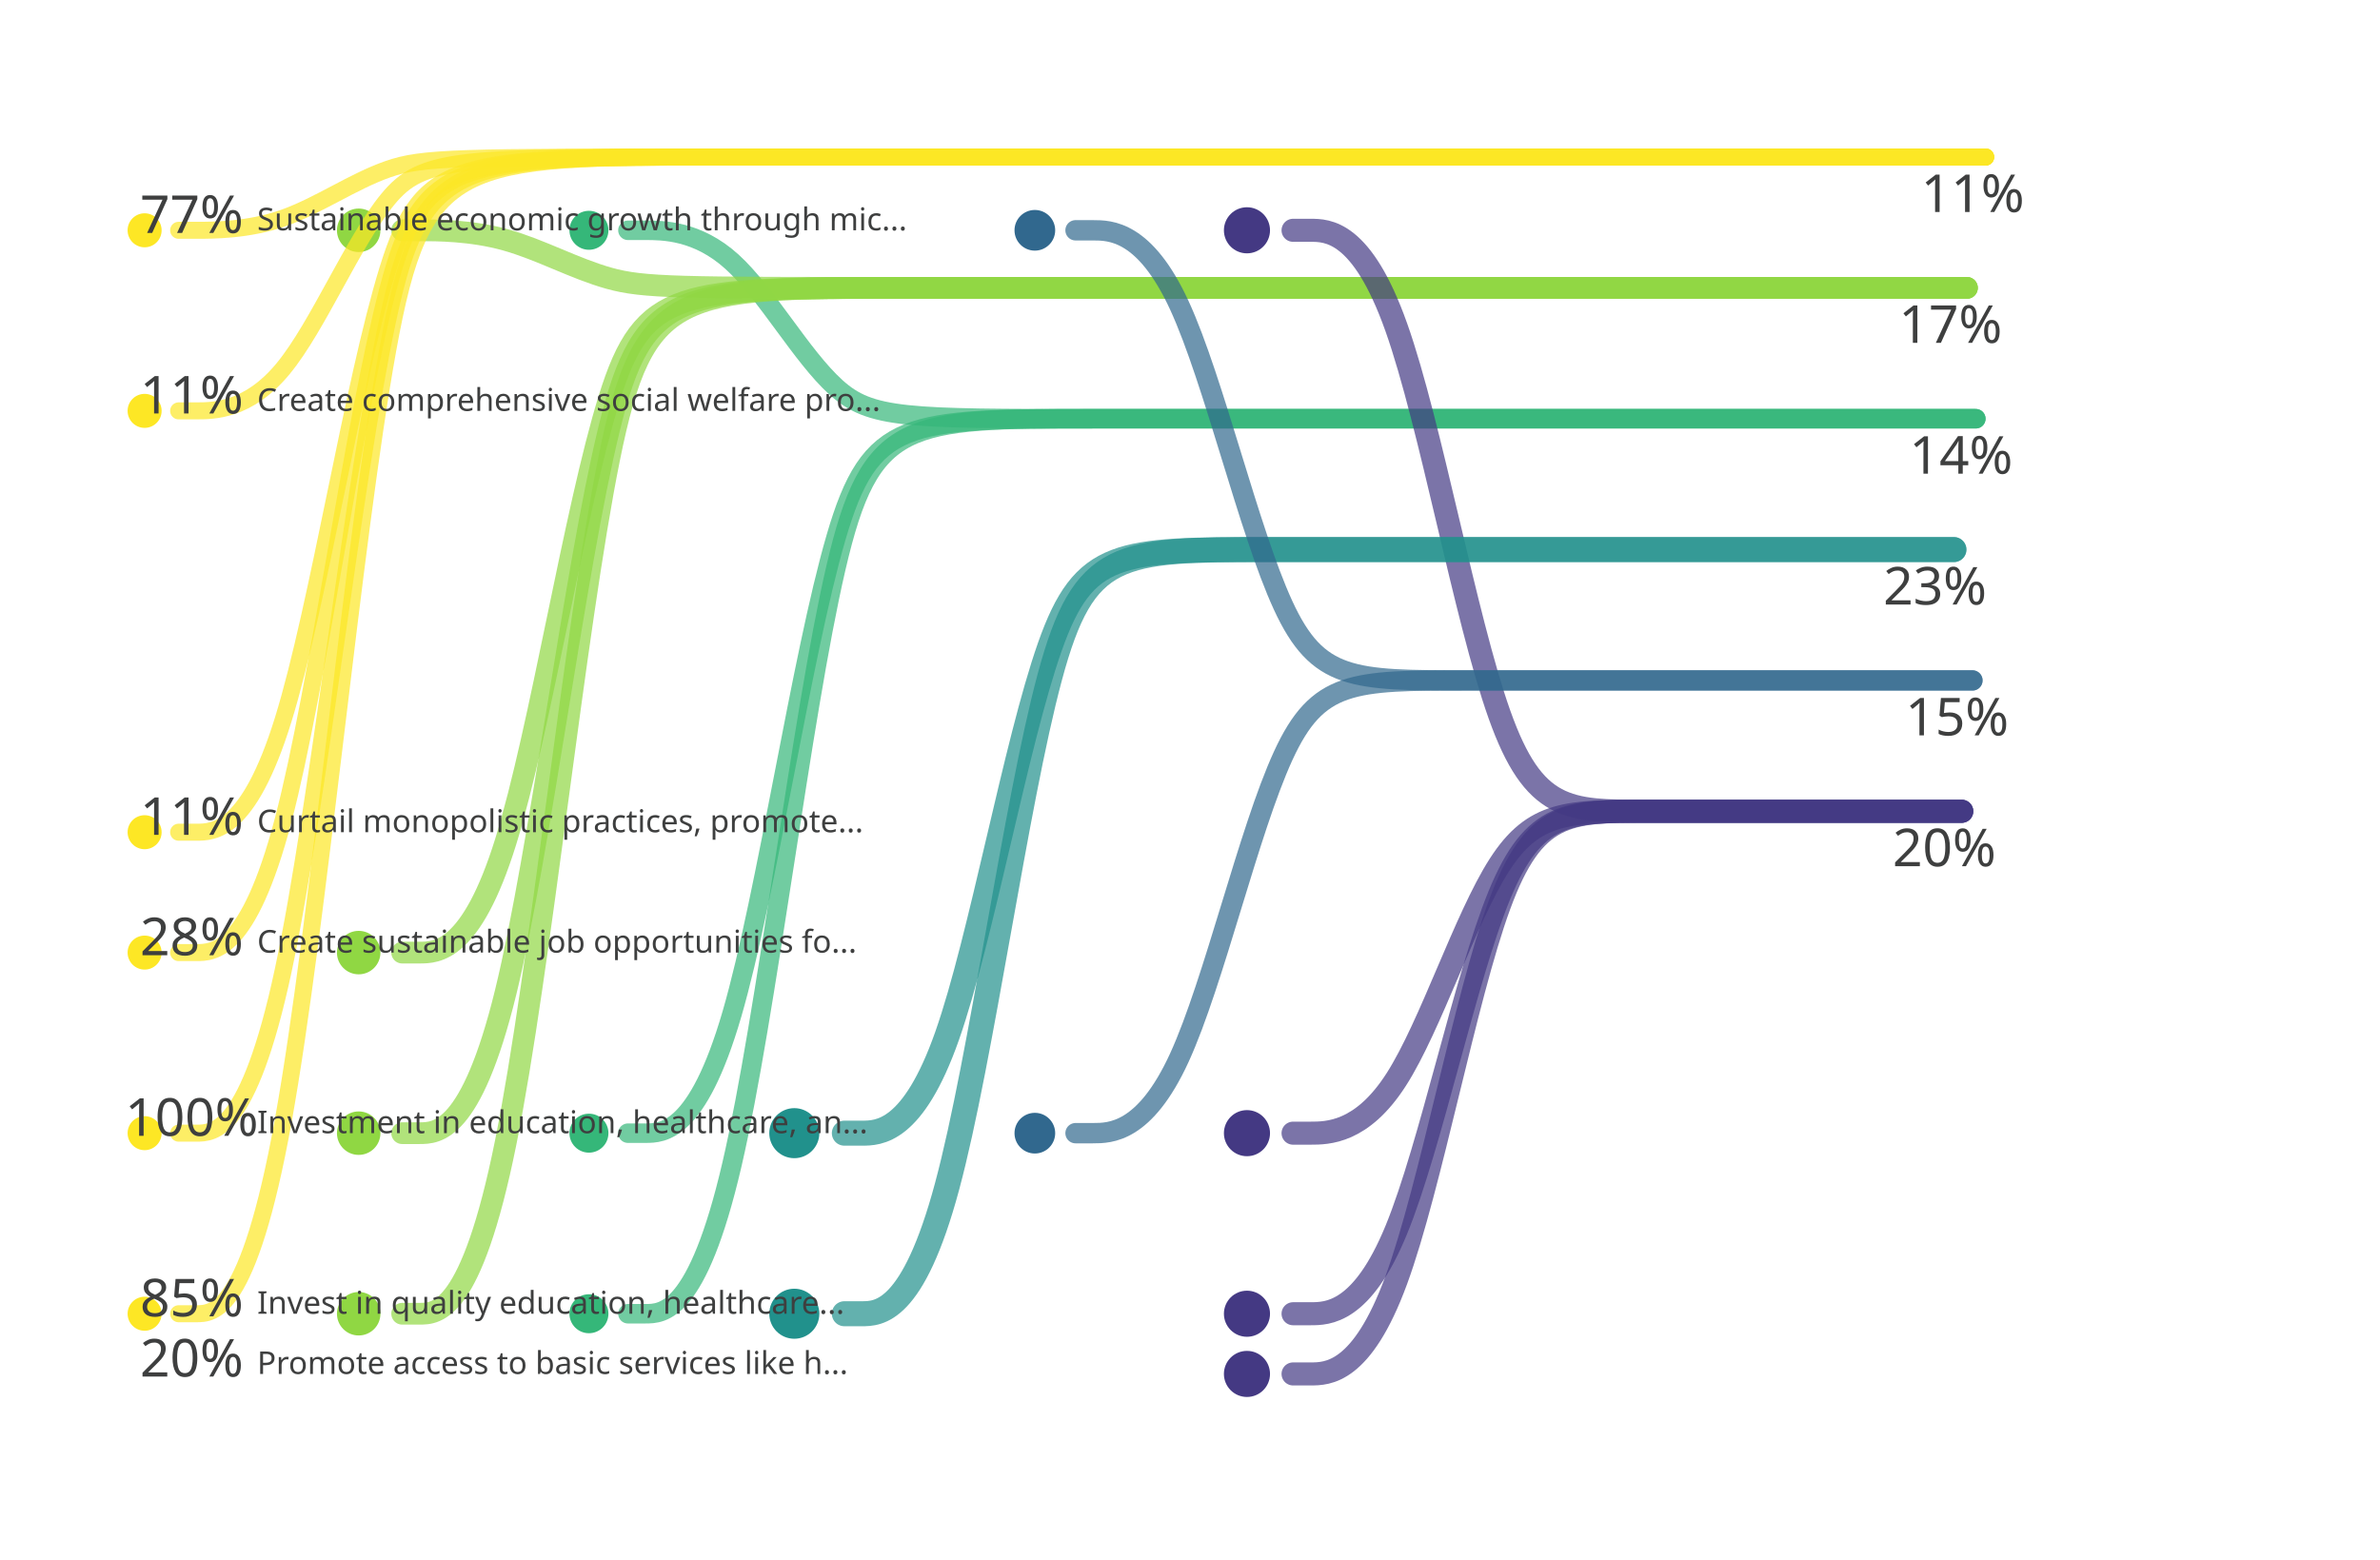
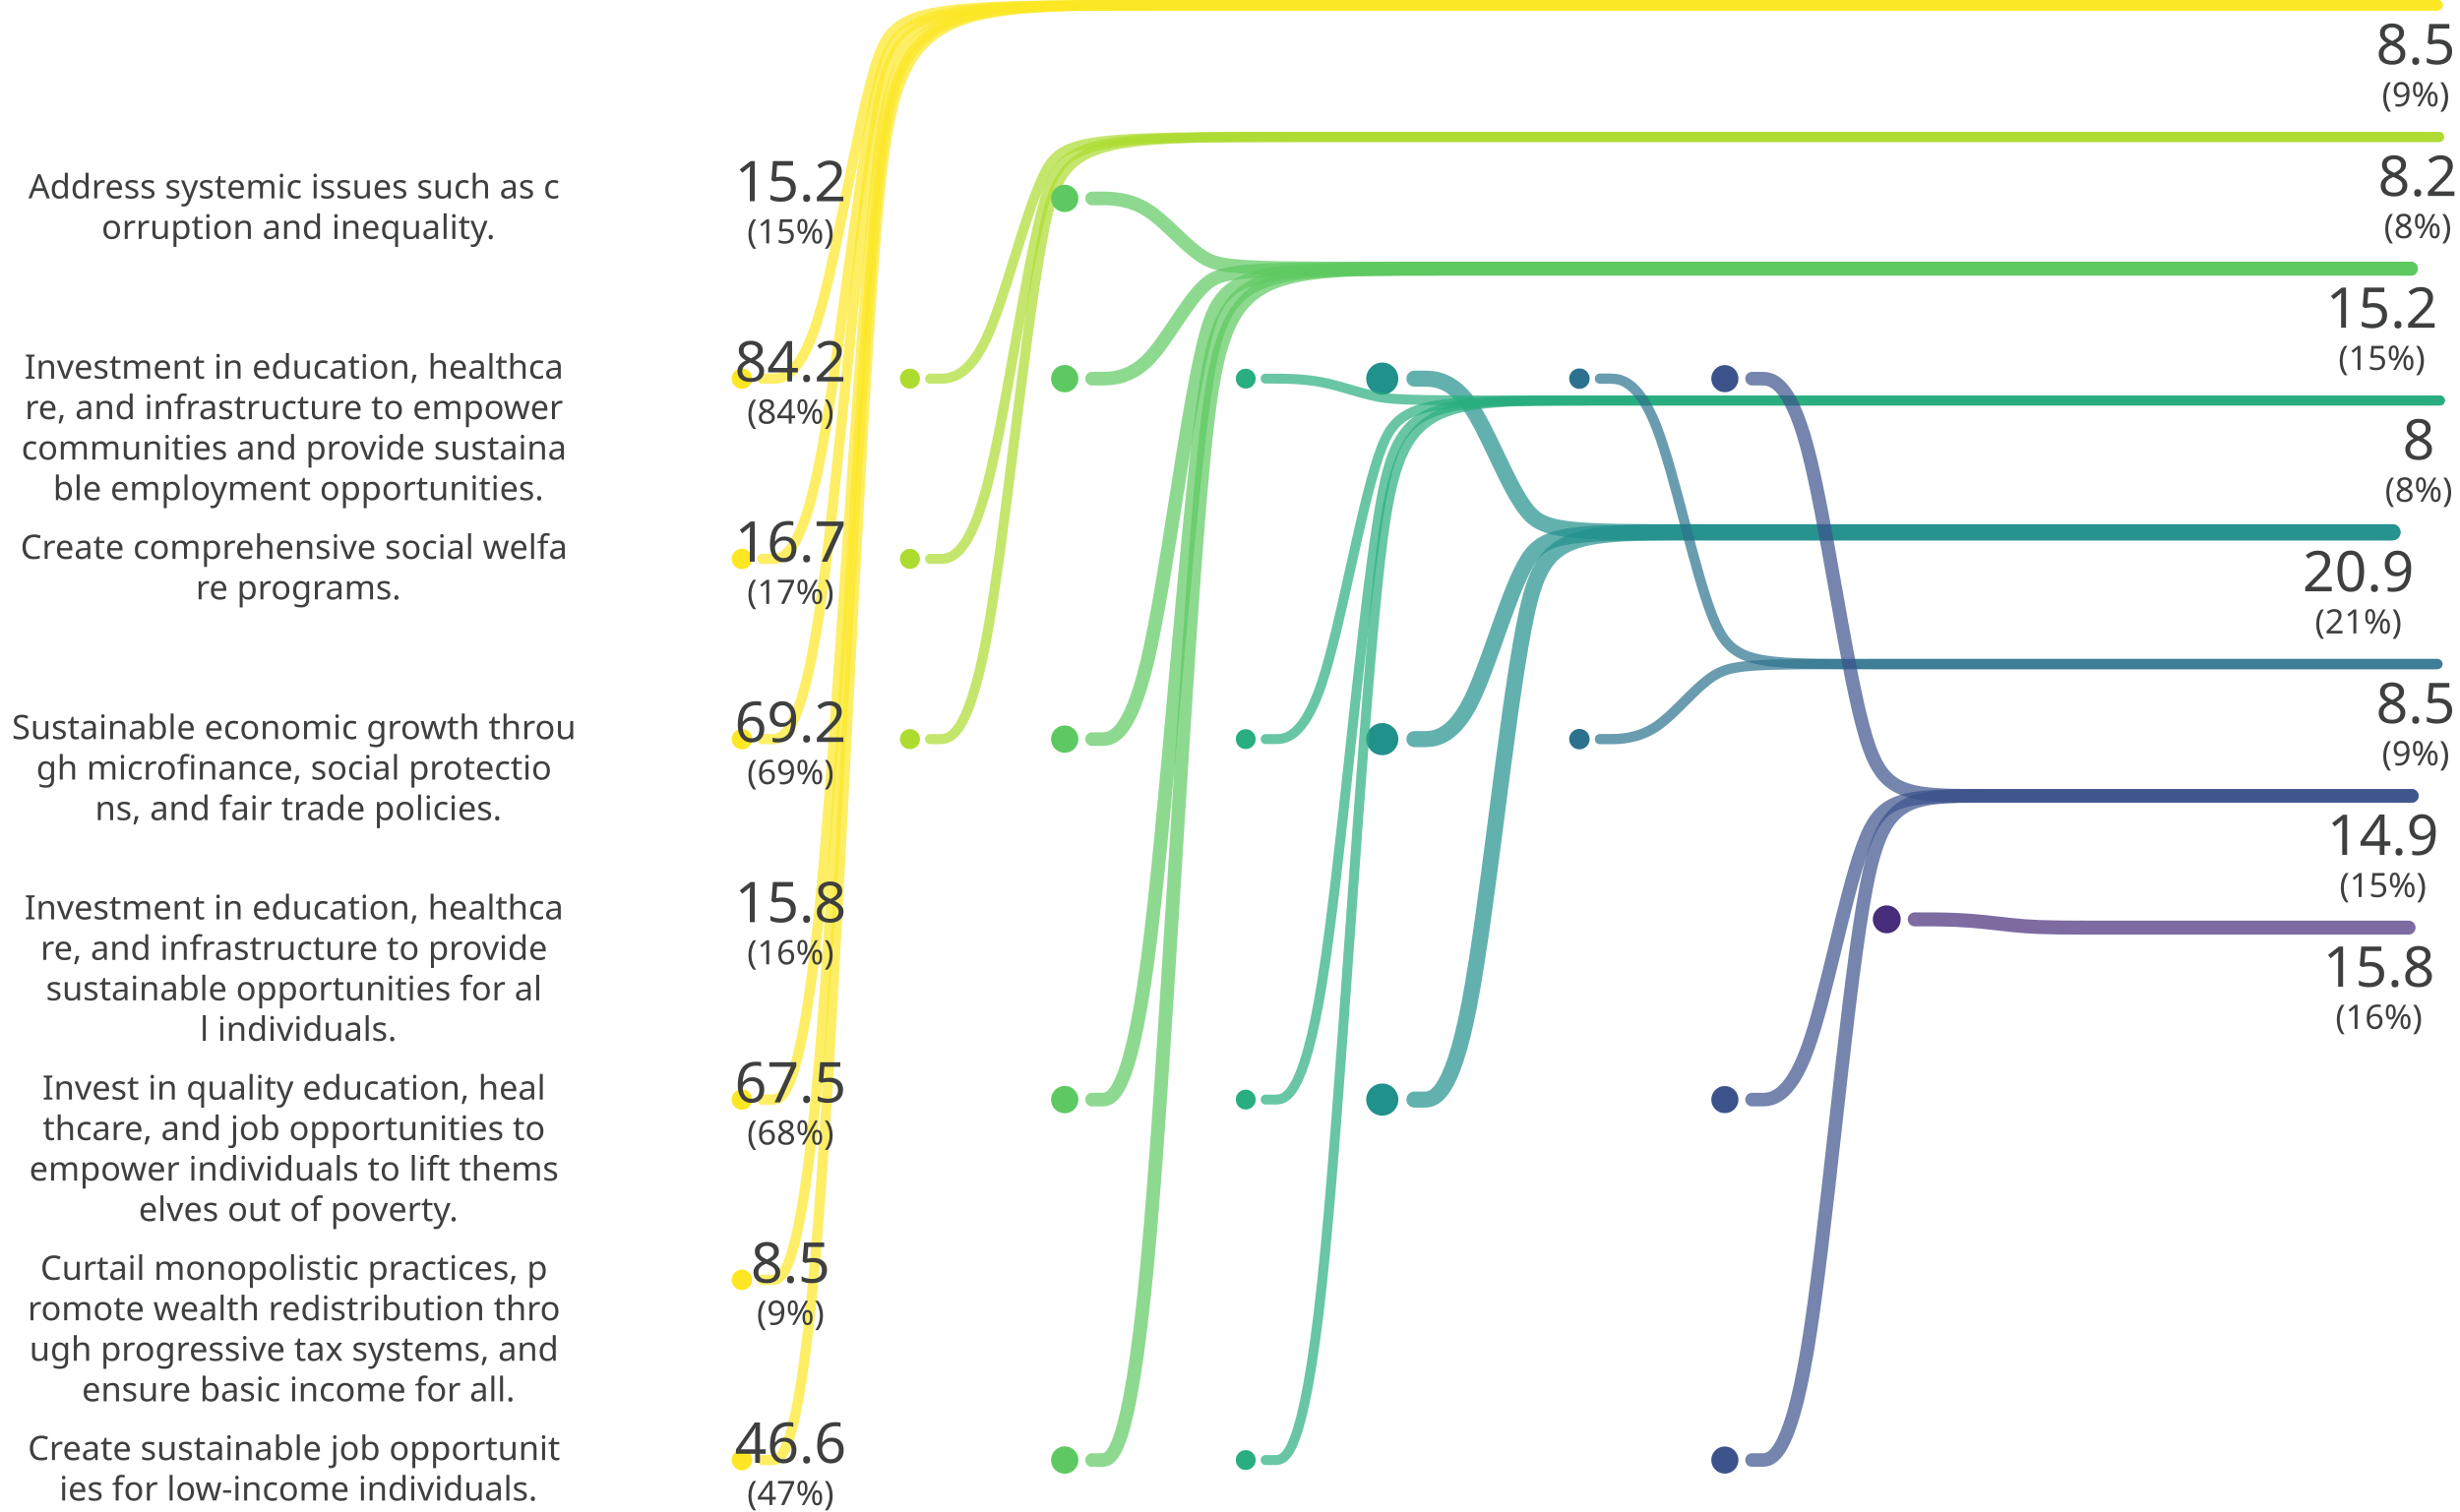
- <svg xmlns="http://www.w3.org/2000/svg" width="909.244" height="596">
-   <defs>
-     <marker id="marker0" markerWidth="6" markerHeight="6" refX="5" refY="3">
-       <circle cx="3" cy="3" r="1" style="fill: rgb(53, 183, 121);" />
-     </marker>
-     <marker id="marker1" markerWidth="6" markerHeight="6" refX="5" refY="3">
-       <circle cx="3" cy="3" r="1" style="fill: rgb(53, 183, 121);" />
-     </marker>
-     <marker id="marker2" markerWidth="6" markerHeight="6" refX="5" refY="3">
-       <circle cx="3" cy="3" r="1" style="fill: rgb(53, 183, 121);" />
-     </marker>
-     <marker id="marker3" markerWidth="6" markerHeight="6" refX="5" refY="3">
-       <circle cx="3" cy="3" r="1" style="fill: rgb(144, 215, 67);" />
-     </marker>
-     <marker id="marker4" markerWidth="6" markerHeight="6" refX="5" refY="3">
-       <circle cx="3" cy="3" r="1" style="fill: rgb(144, 215, 67);" />
-     </marker>
-     <marker id="marker5" markerWidth="6" markerHeight="6" refX="5" refY="3">
-       <circle cx="3" cy="3" r="1" style="fill: rgb(144, 215, 67);" />
-     </marker>
-     <marker id="marker6" markerWidth="6" markerHeight="6" refX="5" refY="3">
-       <circle cx="3" cy="3" r="1" style="fill: rgb(144, 215, 67);" />
-     </marker>
-     <marker id="marker7" markerWidth="6" markerHeight="6" refX="5" refY="3">
-       <circle cx="3" cy="3" r="1" style="fill: rgb(253, 231, 37);" />
-     </marker>
-     <marker id="marker8" markerWidth="6" markerHeight="6" refX="5" refY="3">
-       <circle cx="3" cy="3" r="1" style="fill: rgb(253, 231, 37);" />
-     </marker>
-     <marker id="marker9" markerWidth="6" markerHeight="6" refX="5" refY="3">
-       <circle cx="3" cy="3" r="1" style="fill: rgb(253, 231, 37);" />
-     </marker>
-     <marker id="marker10" markerWidth="6" markerHeight="6" refX="5" refY="3">
-       <circle cx="3" cy="3" r="1" style="fill: rgb(253, 231, 37);" />
-     </marker>
-     <marker id="marker11" markerWidth="6" markerHeight="6" refX="5" refY="3">
-       <circle cx="3" cy="3" r="1" style="fill: rgb(253, 231, 37);" />
-     </marker>
-     <marker id="marker12" markerWidth="6" markerHeight="6" refX="5" refY="3">
-       <circle cx="3" cy="3" r="1" style="fill: rgb(253, 231, 37);" />
-     </marker>
-     <marker id="marker13" markerWidth="6" markerHeight="6" refX="5" refY="3">
-       <circle cx="3" cy="3" r="1" style="fill: rgb(68, 57, 131);" />
-     </marker>
-     <marker id="marker14" markerWidth="6" markerHeight="6" refX="5" refY="3">
-       <circle cx="3" cy="3" r="1" style="fill: rgb(68, 57, 131);" />
-     </marker>
-     <marker id="marker15" markerWidth="6" markerHeight="6" refX="5" refY="3">
-       <circle cx="3" cy="3" r="1" style="fill: rgb(68, 57, 131);" />
-     </marker>
-     <marker id="marker16" markerWidth="6" markerHeight="6" refX="5" refY="3">
-       <circle cx="3" cy="3" r="1" style="fill: rgb(68, 57, 131);" />
-     </marker>
-     <marker id="marker17" markerWidth="6" markerHeight="6" refX="5" refY="3">
-       <circle cx="3" cy="3" r="1" style="fill: rgb(33, 145, 140);" />
-     </marker>
-     <marker id="marker18" markerWidth="6" markerHeight="6" refX="5" refY="3">
-       <circle cx="3" cy="3" r="1" style="fill: rgb(33, 145, 140);" />
-     </marker>
-     <marker id="marker19" markerWidth="6" markerHeight="6" refX="5" refY="3">
-       <circle cx="3" cy="3" r="1" style="fill: rgb(49, 104, 142);" />
-     </marker>
-     <marker id="marker20" markerWidth="6" markerHeight="6" refX="5" refY="3">
-       <circle cx="3" cy="3" r="1" style="fill: rgb(49, 104, 142);" />
-     </marker>
-   </defs>
-   <path class="link" fill="none" stroke="#35b779" stroke-width="7.446" marker-end="url(#marker0)" d="M754.821,160L688.865,160C622.908,160,490.995,160,418.417,160C345.839,160,332.595,160,319.351,217C306.107,274,292.863,388,279.62,445C266.376,502,253.132,502,246.51,502L239.888,502" style="stroke-opacity: 0.7; stroke-linecap: round;" />
-   <path class="link" fill="none" stroke="#35b779" stroke-width="7.446" marker-end="url(#marker1)" d="M754.821,160L688.865,160C622.908,160,490.995,160,418.417,160C345.839,160,332.595,160,319.351,205.5C306.107,251,292.863,342,279.62,387.5C266.376,433,253.132,433,246.51,433L239.888,433" style="stroke-opacity: 0.7; stroke-linecap: round;" />
-   <path class="link" fill="none" stroke="#35b779" stroke-width="7.446" marker-end="url(#marker2)" d="M754.821,160L688.865,160C622.908,160,490.995,160,418.417,160C345.839,160,332.595,160,319.351,148C306.107,136,292.863,112,279.62,100C266.376,88,253.132,88,246.51,88L239.888,88" style="stroke-opacity: 0.7; stroke-linecap: round;" />
-   <path class="link" fill="none" stroke="#90d743" stroke-width="8.305" marker-end="url(#marker3)" d="M751.427,110L671.563,110C591.7,110,431.973,110,345.521,110C259.068,110,245.89,110,232.712,175.333C219.533,240.667,206.355,371.333,193.177,436.667C179.998,502,166.82,502,160.231,502L153.642,502" style="stroke-opacity: 0.7; stroke-linecap: round;" />
-   <path class="link" fill="none" stroke="#90d743" stroke-width="8.305" marker-end="url(#marker4)" d="M751.427,110L671.563,110C591.7,110,431.973,110,345.521,110C259.068,110,245.89,110,232.712,163.833C219.533,217.667,206.355,325.333,193.177,379.167C179.998,433,166.82,433,160.231,433L153.642,433" style="stroke-opacity: 0.7; stroke-linecap: round;" />
-   <path class="link" fill="none" stroke="#90d743" stroke-width="8.305" marker-end="url(#marker5)" d="M751.427,110L671.563,110C591.7,110,431.973,110,345.521,110C259.068,110,245.89,110,232.712,152.333C219.533,194.667,206.355,279.333,193.177,321.667C179.998,364,166.82,364,160.231,364L153.642,364" style="stroke-opacity: 0.7; stroke-linecap: round;" />
-   <path class="link" fill="none" stroke="#90d743" stroke-width="8.305" marker-end="url(#marker6)" d="M751.427,110L671.563,110C591.7,110,431.973,110,345.521,110C259.068,110,245.89,110,232.712,106.333C219.533,102.667,206.355,95.333,193.177,91.667C179.998,88,166.82,88,160.231,88L153.642,88" style="stroke-opacity: 0.7; stroke-linecap: round;" />
-   <path class="link" fill="none" stroke="#fde725" stroke-width="6.499" marker-end="url(#marker7)" d="M758.562,60L663.483,60C568.404,60,378.246,60,276.509,60C174.772,60,161.456,60,148.14,133.667C134.824,207.333,121.508,354.667,108.192,428.333C94.876,502,81.56,502,74.902,502L68.244,502" style="stroke-opacity: 0.7; stroke-linecap: round;" />
-   <path class="link" fill="none" stroke="#fde725" stroke-width="6.499" marker-end="url(#marker8)" d="M758.562,60L663.483,60C568.404,60,378.246,60,276.509,60C174.772,60,161.456,60,148.14,76.167C134.824,92.333,121.508,124.667,108.192,140.833C94.876,157,81.56,157,74.902,157L68.244,157" style="stroke-opacity: 0.7; stroke-linecap: round;" />
-   <path class="link" fill="none" stroke="#fde725" stroke-width="6.499" marker-end="url(#marker9)" d="M758.562,60L663.483,60C568.404,60,378.246,60,276.509,60C174.772,60,161.456,60,148.14,64.667C134.824,69.333,121.508,78.667,108.192,83.333C94.876,88,81.56,88,74.902,88L68.244,88" style="stroke-opacity: 0.7; stroke-linecap: round;" />
-   <path class="link" fill="none" stroke="#fde725" stroke-width="6.499" marker-end="url(#marker10)" d="M758.562,60L663.483,60C568.404,60,378.246,60,276.509,60C174.772,60,161.456,60,148.14,122.167C134.824,184.333,121.508,308.667,108.192,370.833C94.876,433,81.56,433,74.902,433L68.244,433" style="stroke-opacity: 0.7; stroke-linecap: round;" />
-   <path class="link" fill="none" stroke="#fde725" stroke-width="6.499" marker-end="url(#marker11)" d="M758.562,60L663.483,60C568.404,60,378.246,60,276.509,60C174.772,60,161.456,60,148.14,110.667C134.824,161.333,121.508,262.667,108.192,313.333C94.876,364,81.56,364,74.902,364L68.244,364" style="stroke-opacity: 0.7; stroke-linecap: round;" />
-   <path class="link" fill="none" stroke="#fde725" stroke-width="6.499" marker-end="url(#marker12)" d="M758.562,60L663.483,60C568.404,60,378.246,60,276.509,60C174.772,60,161.456,60,148.14,103C134.824,146,121.508,232,108.192,275C94.876,318,81.56,318,74.902,318L68.244,318" style="stroke-opacity: 0.7; stroke-linecap: round;" />
-   <path class="link" fill="none" stroke="#443983" stroke-width="8.806" marker-end="url(#marker13)" d="M749.445,310L726.58,310C703.715,310,657.986,310,628.551,310C599.116,310,585.976,310,572.835,345.833C559.695,381.667,546.555,453.333,533.415,489.167C520.275,525,507.135,525,500.565,525L493.995,525" style="stroke-opacity: 0.7; stroke-linecap: round;" />
-   <path class="link" fill="none" stroke="#443983" stroke-width="8.806" marker-end="url(#marker14)" d="M749.445,310L726.58,310C703.715,310,657.986,310,628.551,310C599.116,310,585.976,310,572.835,342C559.695,374,546.555,438,533.415,470C520.275,502,507.135,502,500.565,502L493.995,502" style="stroke-opacity: 0.7; stroke-linecap: round;" />
-   <path class="link" fill="none" stroke="#443983" stroke-width="8.806" marker-end="url(#marker15)" d="M749.445,310L726.58,310C703.715,310,657.986,310,628.551,310C599.116,310,585.976,310,572.835,330.5C559.695,351,546.555,392,533.415,412.5C520.275,433,507.135,433,500.565,433L493.995,433" style="stroke-opacity: 0.7; stroke-linecap: round;" />
-   <path class="link" fill="none" stroke="#443983" stroke-width="8.806" marker-end="url(#marker16)" d="M749.445,310L726.58,310C703.715,310,657.986,310,628.551,310C599.116,310,585.976,310,572.835,273C559.695,236,546.555,162,533.415,125C520.275,88,507.135,88,500.565,88L493.995,88" style="stroke-opacity: 0.7; stroke-linecap: round;" />
-   <path class="link" fill="none" stroke="#21918c" stroke-width="9.561" marker-end="url(#marker17)" d="M746.463,210L695.439,210C644.415,210,542.367,210,484.802,210C427.237,210,414.154,210,401.072,258.667C387.989,307.333,374.907,404.667,361.824,453.333C348.741,502,335.659,502,329.118,502L322.576,502" style="stroke-opacity: 0.7; stroke-linecap: round;" />
-   <path class="link" fill="none" stroke="#21918c" stroke-width="9.561" marker-end="url(#marker18)" d="M746.463,210L695.439,210C644.415,210,542.367,210,484.802,210C427.237,210,414.154,210,401.072,247.167C387.989,284.333,374.907,358.667,361.824,395.833C348.741,433,335.659,433,329.118,433L322.576,433" style="stroke-opacity: 0.7; stroke-linecap: round;" />
-   <path class="link" fill="none" stroke="#31688e" stroke-width="7.771" marker-end="url(#marker19)" d="M753.536,260L716.257,260C678.978,260,604.419,260,560.531,260C516.642,260,503.423,260,490.204,288.833C476.985,317.667,463.766,375.333,450.547,404.167C437.328,433,424.109,433,417.499,433L410.89,433" style="stroke-opacity: 0.7; stroke-linecap: round;" />
-   <path class="link" fill="none" stroke="#31688e" stroke-width="7.771" marker-end="url(#marker20)" d="M753.536,260L716.257,260C678.978,260,604.419,260,560.531,260C516.642,260,503.423,260,490.204,231.333C476.985,202.667,463.766,145.333,450.547,116.667C437.328,88,424.109,88,417.499,88L410.89,88" style="stroke-opacity: 0.7; stroke-linecap: round;" />
-   <text x="98.244" y="88" transform="rotate(0,93.24391,88)" font-size="12" fill="#3e3f3f" style="font-family: sans-serif;">Sustainable economic growth through mic...</text>
-   <text x="73.244" y="88" dy=".05em" transform="rotate(0,73.24391,88)" font-family="sans-serif" fill="#3e3f3f" style="text-anchor: middle; font-size: 20px;">77%</text>
-   <text x="98.244" y="157" transform="rotate(0,93.24391,157)" font-size="12" fill="#3e3f3f" style="font-family: sans-serif;">Create comprehensive social welfare pro...</text>
-   <text x="73.244" y="157" dy=".05em" transform="rotate(0,73.24391,157)" font-family="sans-serif" fill="#3e3f3f" style="text-anchor: middle; font-size: 20px;">11%</text>
-   <text x="98.244" y="318" transform="rotate(0,93.24391,318)" font-size="12" fill="#3e3f3f" style="font-family: sans-serif;">Curtail monopolistic practices, promote...</text>
-   <text x="73.244" y="318" dy=".05em" transform="rotate(0,73.24391,318)" font-family="sans-serif" fill="#3e3f3f" style="text-anchor: middle; font-size: 20px;">11%</text>
-   <text x="98.244" y="364" transform="rotate(0,93.24391,364)" font-size="12" fill="#3e3f3f" style="font-family: sans-serif;">Create sustainable job opportunities fo...</text>
-   <text x="73.244" y="364" dy=".05em" transform="rotate(0,73.24391,364)" font-family="sans-serif" fill="#3e3f3f" style="text-anchor: middle; font-size: 20px;">28%</text>
-   <text x="98.244" y="433" transform="rotate(0,93.24391,433)" font-size="12" fill="#3e3f3f" style="font-family: sans-serif;">Investment in education, healthcare, an...</text>
-   <text x="73.244" y="433" dy=".05em" transform="rotate(0,73.24391,433)" font-family="sans-serif" fill="#3e3f3f" style="text-anchor: middle; font-size: 20px;">100%</text>
-   <text x="98.244" y="502" transform="rotate(0,93.24391,502)" font-size="12" fill="#3e3f3f" style="font-family: sans-serif;">Invest in quality education, healthcare...</text>
-   <text x="73.244" y="502" dy=".05em" transform="rotate(0,73.24391,502)" font-family="sans-serif" fill="#3e3f3f" style="text-anchor: middle; font-size: 20px;">85%</text>
-   <text x="98.244" y="525" transform="rotate(0,93.24391,525)" font-size="12" fill="#3e3f3f" style="font-family: sans-serif;">Promote access to basic services like h...</text>
-   <text x="73.244" y="525" dy=".05em" transform="rotate(0,73.24391,525)" font-family="sans-serif" fill="#3e3f3f" style="text-anchor: middle; font-size: 20px;">20%</text>
-   <text x="753.654" y="80" dy=".05em" transform="rotate(0,753.654,80)" font-family="sans-serif" fill="#3e3f3f" style="text-anchor: middle; font-size: 20px;">11%</text>
-   <text x="745.156" y="130" dy=".05em" transform="rotate(0,745.1557,130)" font-family="sans-serif" fill="#3e3f3f" style="text-anchor: middle; font-size: 20px;">17%</text>
-   <text x="749.199" y="180" dy=".05em" transform="rotate(0,749.1988,180)" font-family="sans-serif" fill="#3e3f3f" style="text-anchor: middle; font-size: 20px;">14%</text>
-   <text x="739.244" y="230" dy=".05em" transform="rotate(0,739.2439,230)" font-family="sans-serif" fill="#3e3f3f" style="text-anchor: middle; font-size: 20px;">23%</text>
-   <text x="747.668" y="280" dy=".05em" transform="rotate(0,747.6677,280)" font-family="sans-serif" fill="#3e3f3f" style="text-anchor: middle; font-size: 20px;">15%</text>
-   <text x="742.796" y="330" dy=".05em" transform="rotate(0,742.7956,330)" font-family="sans-serif" fill="#3e3f3f" style="text-anchor: middle; font-size: 20px;">20%</text>
+ <svg xmlns="http://www.w3.org/2000/svg" width="699.806" height="430.189" version="1.1" id="svg102">
+   <defs id="defs102" />
+   <g id="g102" transform="translate(-95.41265,-58.54184)">
+     <defs id="defs27">
+       <marker id="marker0" markerWidth="6" markerHeight="6" refX="5" refY="3">
+         <circle cx="3" cy="3" r="1" style="fill:#21918c" id="circle1" />
+       </marker>
+       <marker id="marker1" markerWidth="6" markerHeight="6" refX="5" refY="3">
+         <circle cx="3" cy="3" r="1" style="fill:#21918c" id="circle2" />
+       </marker>
+       <marker id="marker2" markerWidth="6" markerHeight="6" refX="5" refY="3">
+         <circle cx="3" cy="3" r="1" style="fill:#21918c" id="circle3" />
+       </marker>
+       <marker id="marker3" markerWidth="6" markerHeight="6" refX="5" refY="3">
+         <circle cx="3" cy="3" r="1" style="fill:#28ae80" id="circle4" />
+       </marker>
+       <marker id="marker4" markerWidth="6" markerHeight="6" refX="5" refY="3">
+         <circle cx="3" cy="3" r="1" style="fill:#28ae80" id="circle5" />
+       </marker>
+       <marker id="marker5" markerWidth="6" markerHeight="6" refX="5" refY="3">
+         <circle cx="3" cy="3" r="1" style="fill:#28ae80" id="circle6" />
+       </marker>
+       <marker id="marker6" markerWidth="6" markerHeight="6" refX="5" refY="3">
+         <circle cx="3" cy="3" r="1" style="fill:#28ae80" id="circle7" />
+       </marker>
+       <marker id="marker7" markerWidth="6" markerHeight="6" refX="5" refY="3">
+         <circle cx="3" cy="3" r="1" style="fill:#2c728e" id="circle8" />
+       </marker>
+       <marker id="marker8" markerWidth="6" markerHeight="6" refX="5" refY="3">
+         <circle cx="3" cy="3" r="1" style="fill:#2c728e" id="circle9" />
+       </marker>
+       <marker id="marker9" markerWidth="6" markerHeight="6" refX="5" refY="3">
+         <circle cx="3" cy="3" r="1" style="fill:#addc30" id="circle10" />
+       </marker>
+       <marker id="marker10" markerWidth="6" markerHeight="6" refX="5" refY="3">
+         <circle cx="3" cy="3" r="1" style="fill:#addc30" id="circle11" />
+       </marker>
+       <marker id="marker11" markerWidth="6" markerHeight="6" refX="5" refY="3">
+         <circle cx="3" cy="3" r="1" style="fill:#addc30" id="circle12" />
+       </marker>
+       <marker id="marker12" markerWidth="6" markerHeight="6" refX="5" refY="3">
+         <circle cx="3" cy="3" r="1" style="fill:#fde725" id="circle13" />
+       </marker>
+       <marker id="marker13" markerWidth="6" markerHeight="6" refX="5" refY="3">
+         <circle cx="3" cy="3" r="1" style="fill:#fde725" id="circle14" />
+       </marker>
+       <marker id="marker14" markerWidth="6" markerHeight="6" refX="5" refY="3">
+         <circle cx="3" cy="3" r="1" style="fill:#fde725" id="circle15" />
+       </marker>
+       <marker id="marker15" markerWidth="6" markerHeight="6" refX="5" refY="3">
+         <circle cx="3" cy="3" r="1" style="fill:#fde725" id="circle16" />
+       </marker>
+       <marker id="marker16" markerWidth="6" markerHeight="6" refX="5" refY="3">
+         <circle cx="3" cy="3" r="1" style="fill:#fde725" id="circle17" />
+       </marker>
+       <marker id="marker17" markerWidth="6" markerHeight="6" refX="5" refY="3">
+         <circle cx="3" cy="3" r="1" style="fill:#fde725" id="circle18" />
+       </marker>
+       <marker id="marker18" markerWidth="6" markerHeight="6" refX="5" refY="3">
+         <circle cx="3" cy="3" r="1" style="fill:#3b528b" id="circle19" />
+       </marker>
+       <marker id="marker19" markerWidth="6" markerHeight="6" refX="5" refY="3">
+         <circle cx="3" cy="3" r="1" style="fill:#3b528b" id="circle20" />
+       </marker>
+       <marker id="marker20" markerWidth="6" markerHeight="6" refX="5" refY="3">
+         <circle cx="3" cy="3" r="1" style="fill:#3b528b" id="circle21" />
+       </marker>
+       <marker id="marker21" markerWidth="6" markerHeight="6" refX="5" refY="3">
+         <circle cx="3" cy="3" r="1" style="fill:#5ec962" id="circle22" />
+       </marker>
+       <marker id="marker22" markerWidth="6" markerHeight="6" refX="5" refY="3">
+         <circle cx="3" cy="3" r="1" style="fill:#5ec962" id="circle23" />
+       </marker>
+       <marker id="marker23" markerWidth="6" markerHeight="6" refX="5" refY="3">
+         <circle cx="3" cy="3" r="1" style="fill:#5ec962" id="circle24" />
+       </marker>
+       <marker id="marker24" markerWidth="6" markerHeight="6" refX="5" refY="3">
+         <circle cx="3" cy="3" r="1" style="fill:#5ec962" id="circle25" />
+       </marker>
+       <marker id="marker25" markerWidth="6" markerHeight="6" refX="5" refY="3">
+         <circle cx="3" cy="3" r="1" style="fill:#5ec962" id="circle26" />
+       </marker>
+       <marker id="marker26" markerWidth="6" markerHeight="6" refX="5" refY="3">
+         <circle cx="3" cy="3" r="1" style="fill:#472d7b" id="circle27" />
+       </marker>
+     </defs>
+     <path class="link" fill="none" stroke="#21918c" stroke-width="4.573" marker-end="url(#marker0)" d="m 776.007,210 h -38.582 c -38.581,0 -115.745,0 -156.923,0 -41.179,0 -46.372,0 -51.565,26.905 -5.193,26.905 -10.386,80.714 -15.579,107.619 -5.193,26.905 -10.386,26.905 -12.982,26.905 h -2.597" style="stroke-linecap:round;stroke-opacity:0.7" id="path27" />
+     <path class="link" fill="none" stroke="#21918c" stroke-width="4.573" marker-end="url(#marker1)" d="m 776.007,210 h -38.582 c -38.581,0 -115.745,0 -156.923,0 -41.179,0 -46.372,0 -51.565,-7.286 -5.193,-7.285 -10.386,-21.857 -15.579,-29.143 -5.193,-7.285 -10.386,-7.285 -12.982,-7.285 h -2.597" style="stroke-linecap:round;stroke-opacity:0.7" id="path28" />
+     <path class="link" fill="none" stroke="#21918c" stroke-width="4.573" marker-end="url(#marker2)" d="m 776.007,210 h -38.582 c -38.581,0 -115.745,0 -156.923,0 -41.179,0 -46.372,0 -51.565,9.81 -5.193,9.809 -10.386,29.428 -15.579,39.238 -5.193,9.809 -10.386,9.809 -12.982,9.809 h -2.597" style="stroke-linecap:round;stroke-opacity:0.7" id="path29" />
+     <path class="link" fill="none" stroke="#28ae80" stroke-width="2.828" marker-end="url(#marker3)" d="m 789.471,172.5 h -47.655 c -47.655,0 -142.965,0 -193.292,0 -50.327,0 -55.67,0 -61.014,33.155 -5.344,33.155 -10.688,99.464 -16.032,132.619 -5.343,33.155 -10.687,33.155 -13.359,33.155 h -2.672" style="stroke-linecap:round;stroke-opacity:0.7" id="path30" />
+     <path class="link" fill="none" stroke="#28ae80" stroke-width="2.828" marker-end="url(#marker4)" d="m 789.471,172.5 h -47.655 c -47.655,0 -142.965,0 -193.292,0 -50.327,0 -55.67,0 -61.014,50.25 -5.344,50.25 -10.688,150.75 -16.032,201 C 466.135,474 460.791,474 458.119,474 h -2.672" style="stroke-linecap:round;stroke-opacity:0.7" id="path31" />
+     <path class="link" fill="none" stroke="#28ae80" stroke-width="2.828" marker-end="url(#marker5)" d="m 789.471,172.5 h -47.655 c -47.655,0 -142.965,0 -193.292,0 -50.327,0 -55.67,0 -61.014,-1.036 -5.344,-1.035 -10.688,-3.107 -16.032,-4.143 -5.343,-1.035 -10.687,-1.035 -13.359,-1.035 h -2.672" style="stroke-linecap:round;stroke-opacity:0.7" id="path32" />
+     <path class="link" fill="none" stroke="#28ae80" stroke-width="2.828" marker-end="url(#marker6)" d="m 789.471,172.5 h -47.655 c -47.655,0 -142.965,0 -193.292,0 -50.327,0 -55.67,0 -61.014,16.06 -5.344,16.059 -10.688,48.178 -16.032,64.238 -5.343,16.059 -10.687,16.059 -13.359,16.059 h -2.672" style="stroke-linecap:round;stroke-opacity:0.7" id="path33" />
+     <path class="link" fill="none" stroke="#2c728e" stroke-width="2.915" marker-end="url(#marker7)" d="m 788.799,247.5 h -31.704 c -31.704,0 -95.113,0 -129.486,0 -34.372,0 -39.708,0 -45.045,-13.536 -5.336,-13.535 -10.672,-40.607 -16.008,-54.143 -5.337,-13.535 -10.673,-13.535 -13.341,-13.535 h -2.668" style="stroke-linecap:round;stroke-opacity:0.7" id="path34" />
+     <path class="link" fill="none" stroke="#2c728e" stroke-width="2.915" marker-end="url(#marker8)" d="m 788.799,247.5 h -31.704 c -31.704,0 -95.113,0 -129.486,0 -34.372,0 -39.708,0 -45.045,3.56 -5.336,3.559 -10.672,10.678 -16.008,14.238 -5.337,3.559 -10.673,3.559 -13.341,3.559 h -2.668" style="stroke-linecap:round;stroke-opacity:0.7" id="path35" />
+     <path class="link" fill="none" stroke="#addc30" stroke-width="2.858" marker-end="url(#marker9)" d="m 789.245,97.5 h -63.531 c -63.531,0 -190.592,0 -256.793,0 -66.202,0 -71.543,0 -76.884,20.012 -5.342,20.012 -10.683,60.036 -16.024,80.048 -5.341,20.011 -10.683,20.011 -13.353,20.011 h -2.671" style="stroke-linecap:round;stroke-opacity:0.7" id="path36" />
+     <path class="link" fill="none" stroke="#addc30" stroke-width="2.858" marker-end="url(#marker10)" d="m 789.245,97.5 h -63.531 c -63.531,0 -190.592,0 -256.793,0 -66.202,0 -71.543,0 -76.884,11.464 -5.342,11.465 -10.683,34.393 -16.024,45.857 -5.341,11.465 -10.683,11.465 -13.353,11.465 h -2.671" style="stroke-linecap:round;stroke-opacity:0.7" id="path37" />
+     <path class="link" fill="none" stroke="#addc30" stroke-width="2.858" marker-end="url(#marker11)" d="m 789.245,97.5 h -63.531 c -63.531,0 -190.592,0 -256.793,0 -66.202,0 -71.543,0 -76.884,28.56 -5.342,28.559 -10.683,85.678 -16.024,114.238 -5.341,28.559 -10.683,28.559 -13.353,28.559 h -2.671" style="stroke-linecap:round;stroke-opacity:0.7" id="path38" />
+     <path class="link" fill="none" stroke="#fde725" stroke-width="2.915" marker-end="url(#marker12)" d="m 788.799,60 h -71.413 c -71.413,0 -214.239,0 -288.321,0 -74.081,0 -79.417,0 -84.753,51.905 -5.337,51.905 -10.673,155.714 -16.009,207.619 -5.337,51.905 -10.673,51.905 -13.341,51.905 h -2.668" style="stroke-linecap:round;stroke-opacity:0.7" id="path39" />
+     <path class="link" fill="none" stroke="#fde725" stroke-width="2.915" marker-end="url(#marker13)" d="m 788.799,60 h -71.413 c -71.413,0 -214.239,0 -288.321,0 -74.081,0 -79.417,0 -84.753,69 -5.337,69 -10.673,207 -16.009,276 -5.337,69 -10.673,69 -13.341,69 h -2.668" style="stroke-linecap:round;stroke-opacity:0.7" id="path40" />
+     <path class="link" fill="none" stroke="#fde725" stroke-width="2.915" marker-end="url(#marker14)" d="m 788.799,60 h -71.413 c -71.413,0 -214.239,0 -288.321,0 -74.081,0 -79.417,0 -84.753,26.262 -5.337,26.262 -10.673,78.786 -16.009,105.048 -5.337,26.261 -10.673,26.261 -13.341,26.261 h -2.668" style="stroke-linecap:round;stroke-opacity:0.7" id="path41" />
+     <path class="link" fill="none" stroke="#fde725" stroke-width="2.915" marker-end="url(#marker15)" d="m 788.799,60 h -71.413 c -71.413,0 -214.239,0 -288.321,0 -74.081,0 -79.417,0 -84.753,17.714 -5.337,17.715 -10.673,53.143 -16.009,70.857 -5.337,17.715 -10.673,17.715 -13.341,17.715 h -2.668" style="stroke-linecap:round;stroke-opacity:0.7" id="path42" />
+     <path class="link" fill="none" stroke="#fde725" stroke-width="2.915" marker-end="url(#marker16)" d="m 788.799,60 h -71.413 c -71.413,0 -214.239,0 -288.321,0 -74.081,0 -79.417,0 -84.753,60.452 -5.337,60.453 -10.673,181.358 -16.009,241.81 -5.337,60.452 -10.673,60.452 -13.341,60.452 h -2.668" style="stroke-linecap:round;stroke-opacity:0.7" id="path43" />
+     <path class="link" fill="none" stroke="#fde725" stroke-width="2.915" marker-end="url(#marker17)" d="m 788.799,60 h -71.413 c -71.413,0 -214.239,0 -288.321,0 -74.081,0 -79.417,0 -84.753,34.81 -5.337,34.809 -10.673,104.428 -16.009,139.238 -5.337,34.809 -10.673,34.809 -13.341,34.809 h -2.668" style="stroke-linecap:round;stroke-opacity:0.7" id="path44" />
+     <path class="link" fill="none" stroke="#3b528b" stroke-width="3.862" marker-end="url(#marker18)" d="m 781.495,285 h -23.398 c -23.399,0 -70.195,0 -96.221,0 -26.026,0 -31.28,0 -36.535,14.405 -5.254,14.405 -10.509,43.214 -15.763,57.619 -5.255,14.405 -10.509,14.405 -13.136,14.405 h -2.627" style="stroke-linecap:round;stroke-opacity:0.7" id="path45" />
+     <path class="link" fill="none" stroke="#3b528b" stroke-width="3.862" marker-end="url(#marker19)" d="m 781.495,285 h -23.398 c -23.399,0 -70.195,0 -96.221,0 -26.026,0 -31.28,0 -36.535,31.5 -5.254,31.5 -10.509,94.5 -15.763,126 -5.255,31.5 -10.509,31.5 -13.136,31.5 h -2.627" style="stroke-linecap:round;stroke-opacity:0.7" id="path46" />
+     <path class="link" fill="none" stroke="#3b528b" stroke-width="3.862" marker-end="url(#marker20)" d="m 781.495,285 h -23.398 c -23.399,0 -70.195,0 -96.221,0 -26.026,0 -31.28,0 -36.535,-19.786 -5.254,-19.785 -10.509,-59.357 -15.763,-79.143 -5.255,-19.785 -10.509,-19.785 -13.136,-19.785 h -2.627" style="stroke-linecap:round;stroke-opacity:0.7" id="path47" />
+     <path class="link" fill="none" stroke="#5ec962" stroke-width="3.894" marker-end="url(#marker21)" d="m 781.246,135 h -54.649 c -54.65,0 -163.949,0 -221.224,0 -57.275,0 -62.527,0 -67.778,39.405 -5.252,39.405 -10.504,118.214 -15.756,157.619 -5.251,39.405 -10.503,39.405 -13.129,39.405 h -2.626" style="stroke-linecap:round;stroke-opacity:0.7" id="path48" />
+     <path class="link" fill="none" stroke="#5ec962" stroke-width="3.894" marker-end="url(#marker22)" d="m 781.246,135 h -54.649 c -54.65,0 -163.949,0 -221.224,0 -57.275,0 -62.527,0 -67.778,56.5 C 432.343,248 427.091,361 421.839,417.5 416.588,474 411.336,474 408.71,474 h -2.626" style="stroke-linecap:round;stroke-opacity:0.7" id="path49" />
+     <path class="link" fill="none" stroke="#5ec962" stroke-width="3.894" marker-end="url(#marker23)" d="m 781.246,135 h -54.649 c -54.65,0 -163.949,0 -221.224,0 -57.275,0 -62.527,0 -67.778,5.214 -5.252,5.215 -10.504,15.643 -15.756,20.857 -5.251,5.215 -10.503,5.215 -13.129,5.215 h -2.626" style="stroke-linecap:round;stroke-opacity:0.7" id="path50" />
+     <path class="link" fill="none" stroke="#5ec962" stroke-width="3.894" marker-end="url(#marker24)" d="m 781.246,135 h -54.649 c -54.65,0 -163.949,0 -221.224,0 -57.275,0 -62.527,0 -67.778,-3.333 -5.252,-3.334 -10.504,-10 -15.756,-13.334 C 416.588,115 411.336,115 408.71,115 h -2.626" style="stroke-linecap:round;stroke-opacity:0.7" id="path51" />
+     <path class="link" fill="none" stroke="#5ec962" stroke-width="3.894" marker-end="url(#marker25)" d="m 781.246,135 h -54.649 c -54.65,0 -163.949,0 -221.224,0 -57.275,0 -62.527,0 -67.778,22.31 -5.252,22.309 -10.504,66.928 -15.756,89.238 -5.251,22.309 -10.503,22.309 -13.129,22.309 h -2.626" style="stroke-linecap:round;stroke-opacity:0.7" id="path52" />
+     <path class="link" fill="none" stroke="#472d7b" stroke-width="3.979" marker-end="url(#marker26)" d="m 780.593,322.5 h -15.548 c -15.549,0 -46.646,0 -64.816,0 -18.171,0 -23.415,0 -28.659,-0.393 -5.245,-0.393 -10.489,-1.178 -15.734,-1.571 -5.244,-0.393 -10.488,-0.393 -13.111,-0.393 h -2.622" style="stroke-linecap:round;stroke-opacity:0.7" id="path53" />
+     <text x="180.294" y="115" text-anchor="middle" font-size="9.6px" fill="#3e3f3f" style="font-family:sans-serif" id="text54">
+       <tspan x="180.294" dy="0" id="tspan53">Address systemic issues such as c</tspan>
+       <tspan x="180.294" dy="1.2em" id="tspan54">orruption and inequality.</tspan>
+     </text>
+     <text x="320.294" y="115" dy="0.05em" font-family="sans-serif" fill="#3e3f3f" style="font-size:16px;text-anchor:middle" id="text55">15.2</text>
+     <text x="320.294" y="115" dy="12.8" font-family="sans-serif" fill="#3e3f3f" style="font-size:9.6px;text-anchor:middle" id="text56">(15%)</text>
+     <text x="180.294" y="166.286" text-anchor="middle" font-size="9.6px" fill="#3e3f3f" style="font-family:sans-serif" id="text59">
+       <tspan x="180.294" dy="0" id="tspan56">Investment in education, healthca</tspan>
+       <tspan x="180.294" dy="1.2em" id="tspan57">re, and infrastructure to empower</tspan>
+       <tspan x="180.294" dy="1.2em" id="tspan58">communities and provide sustaina</tspan>
+       <tspan x="180.294" dy="1.2em" id="tspan59">ble employment opportunities.</tspan>
+     </text>
+     <text x="320.294" y="166.286" dy="0.05em" font-family="sans-serif" fill="#3e3f3f" style="font-size:16px;text-anchor:middle" id="text60">84.2</text>
+     <text x="320.294" y="166.286" dy="12.8" font-family="sans-serif" fill="#3e3f3f" style="font-size:9.6px;text-anchor:middle" id="text61">(84%)</text>
+     <text x="180.294" y="217.571" text-anchor="middle" font-size="9.6px" fill="#3e3f3f" style="font-family:sans-serif" id="text62">
+       <tspan x="180.294" dy="0" id="tspan61">Create comprehensive social welfa</tspan>
+       <tspan x="180.294" dy="1.2em" id="tspan62">re programs.</tspan>
+     </text>
+     <text x="320.294" y="217.571" dy="0.05em" font-family="sans-serif" fill="#3e3f3f" style="font-size:16px;text-anchor:middle" id="text63">16.7</text>
+     <text x="320.294" y="217.571" dy="12.8" font-family="sans-serif" fill="#3e3f3f" style="font-size:9.6px;text-anchor:middle" id="text64">(17%)</text>
+     <text x="180.294" y="268.857" text-anchor="middle" font-size="9.6px" fill="#3e3f3f" style="font-family:sans-serif" id="text66">
+       <tspan x="180.294" dy="0" id="tspan64">Sustainable economic growth throu</tspan>
+       <tspan x="180.294" dy="1.2em" id="tspan65">gh microfinance, social protectio</tspan>
+       <tspan x="180.294" dy="1.2em" id="tspan66">ns, and fair trade policies.</tspan>
+     </text>
+     <text x="320.294" y="268.857" dy="0.05em" font-family="sans-serif" fill="#3e3f3f" style="font-size:16px;text-anchor:middle" id="text67">69.2</text>
+     <text x="320.294" y="268.857" dy="12.8" font-family="sans-serif" fill="#3e3f3f" style="font-size:9.6px;text-anchor:middle" id="text68">(69%)</text>
+     <text x="180.294" y="320.143" text-anchor="middle" font-size="9.6px" fill="#3e3f3f" style="font-family:sans-serif" id="text71">
+       <tspan x="180.294" dy="0" id="tspan68">Investment in education, healthca</tspan>
+       <tspan x="180.294" dy="1.2em" id="tspan69">re, and infrastructure to provide</tspan>
+       <tspan x="180.294" dy="1.2em" id="tspan70">sustainable opportunities for al</tspan>
+       <tspan x="180.294" dy="1.2em" id="tspan71">l individuals.</tspan>
+     </text>
+     <text x="320.294" y="320.143" dy="0.05em" font-family="sans-serif" fill="#3e3f3f" style="font-size:16px;text-anchor:middle" id="text72">15.8</text>
+     <text x="320.294" y="320.143" dy="12.8" font-family="sans-serif" fill="#3e3f3f" style="font-size:9.6px;text-anchor:middle" id="text73">(16%)</text>
+     <text x="180.294" y="371.429" text-anchor="middle" font-size="9.6px" fill="#3e3f3f" style="font-family:sans-serif" id="text76">
+       <tspan x="180.294" dy="0" id="tspan73">Invest in quality education, heal</tspan>
+       <tspan x="180.294" dy="1.2em" id="tspan74">thcare, and job opportunities to</tspan>
+       <tspan x="180.294" dy="1.2em" id="tspan75">empower individuals to lift thems</tspan>
+       <tspan x="180.294" dy="1.2em" id="tspan76">elves out of poverty.</tspan>
+     </text>
+     <text x="320.294" y="371.429" dy="0.05em" font-family="sans-serif" fill="#3e3f3f" style="font-size:16px;text-anchor:middle" id="text77">67.5</text>
+     <text x="320.294" y="371.429" dy="12.8" font-family="sans-serif" fill="#3e3f3f" style="font-size:9.6px;text-anchor:middle" id="text78">(68%)</text>
+     <text x="180.294" y="422.714" text-anchor="middle" font-size="9.6px" fill="#3e3f3f" style="font-family:sans-serif" id="text81">
+       <tspan x="180.294" dy="0" id="tspan78">Curtail monopolistic practices, p</tspan>
+       <tspan x="180.294" dy="1.2em" id="tspan79">romote wealth redistribution thro</tspan>
+       <tspan x="180.294" dy="1.2em" id="tspan80">ugh progressive tax systems, and</tspan>
+       <tspan x="180.294" dy="1.2em" id="tspan81">ensure basic income for all.</tspan>
+     </text>
+     <text x="320.294" y="422.714" dy="0.05em" font-family="sans-serif" fill="#3e3f3f" style="font-size:16px;text-anchor:middle" id="text82">8.5</text>
+     <text x="320.294" y="422.714" dy="12.8" font-family="sans-serif" fill="#3e3f3f" style="font-size:9.6px;text-anchor:middle" id="text83">(9%)</text>
+     <text x="180.294" y="474" text-anchor="middle" font-size="9.6px" fill="#3e3f3f" style="font-family:sans-serif" id="text84">
+       <tspan x="180.294" dy="0" id="tspan83">Create sustainable job opportunit</tspan>
+       <tspan x="180.294" dy="1.2em" id="tspan84">ies for low-income individuals.</tspan>
+     </text>
+     <text x="320.294" y="474" dy="0.05em" font-family="sans-serif" fill="#3e3f3f" style="font-size:16px;text-anchor:middle" id="text85">46.6</text>
+     <text x="320.294" y="474" dy="12.8" font-family="sans-serif" fill="#3e3f3f" style="font-size:9.6px;text-anchor:middle" id="text86">(47%)</text>
+     <text x="782.608" y="76" dy="0.05em" font-family="sans-serif" fill="#3e3f3f" style="font-size:16px;text-anchor:middle" id="text87">8.5</text>
+     <text x="782.608" y="76" dy="12.8" font-family="sans-serif" fill="#3e3f3f" style="font-size:9.6px;text-anchor:middle" id="text88">(9%)</text>
+     <text x="783.176" y="113.5" dy="0.05em" font-family="sans-serif" fill="#3e3f3f" style="font-size:16px;text-anchor:middle" id="text89">8.2</text>
+     <text x="783.176" y="113.5" dy="12.8" font-family="sans-serif" fill="#3e3f3f" style="font-size:9.6px;text-anchor:middle" id="text90">(8%)</text>
+     <text x="772.975" y="151" dy="0.05em" font-family="sans-serif" fill="#3e3f3f" style="font-size:16px;text-anchor:middle" id="text91">15.2</text>
+     <text x="772.975" y="151" dy="12.8" font-family="sans-serif" fill="#3e3f3f" style="font-size:9.6px;text-anchor:middle" id="text92">(15%)</text>
+     <text x="783.464" y="188.5" dy="0.05em" font-family="sans-serif" fill="#3e3f3f" style="font-size:16px;text-anchor:middle" id="text93">8</text>
+     <text x="783.464" y="188.5" dy="12.8" font-family="sans-serif" fill="#3e3f3f" style="font-size:9.6px;text-anchor:middle" id="text94">(8%)</text>
+     <text x="766.294" y="226" dy="0.05em" font-family="sans-serif" fill="#3e3f3f" style="font-size:16px;text-anchor:middle" id="text95">20.9</text>
+     <text x="766.294" y="226" dy="12.8" font-family="sans-serif" fill="#3e3f3f" style="font-size:9.6px;text-anchor:middle" id="text96">(21%)</text>
+     <text x="782.608" y="263.5" dy="0.05em" font-family="sans-serif" fill="#3e3f3f" style="font-size:16px;text-anchor:middle" id="text97">8.5</text>
+     <text x="782.608" y="263.5" dy="12.8" font-family="sans-serif" fill="#3e3f3f" style="font-size:9.6px;text-anchor:middle" id="text98">(9%)</text>
+     <text x="773.292" y="301" dy="0.05em" font-family="sans-serif" fill="#3e3f3f" style="font-size:16px;text-anchor:middle" id="text99">14.9</text>
+     <text x="773.292" y="301" dy="12.8" font-family="sans-serif" fill="#3e3f3f" style="font-size:9.6px;text-anchor:middle" id="text100">(15%)</text>
+     <text x="772.142" y="338.5" dy="0.05em" font-family="sans-serif" fill="#3e3f3f" style="font-size:16px;text-anchor:middle" id="text101">15.8</text>
+     <text x="772.142" y="338.5" dy="12.8" font-family="sans-serif" fill="#3e3f3f" style="font-size:9.6px;text-anchor:middle" id="text102">(16%)</text>
+   </g>
</svg>
